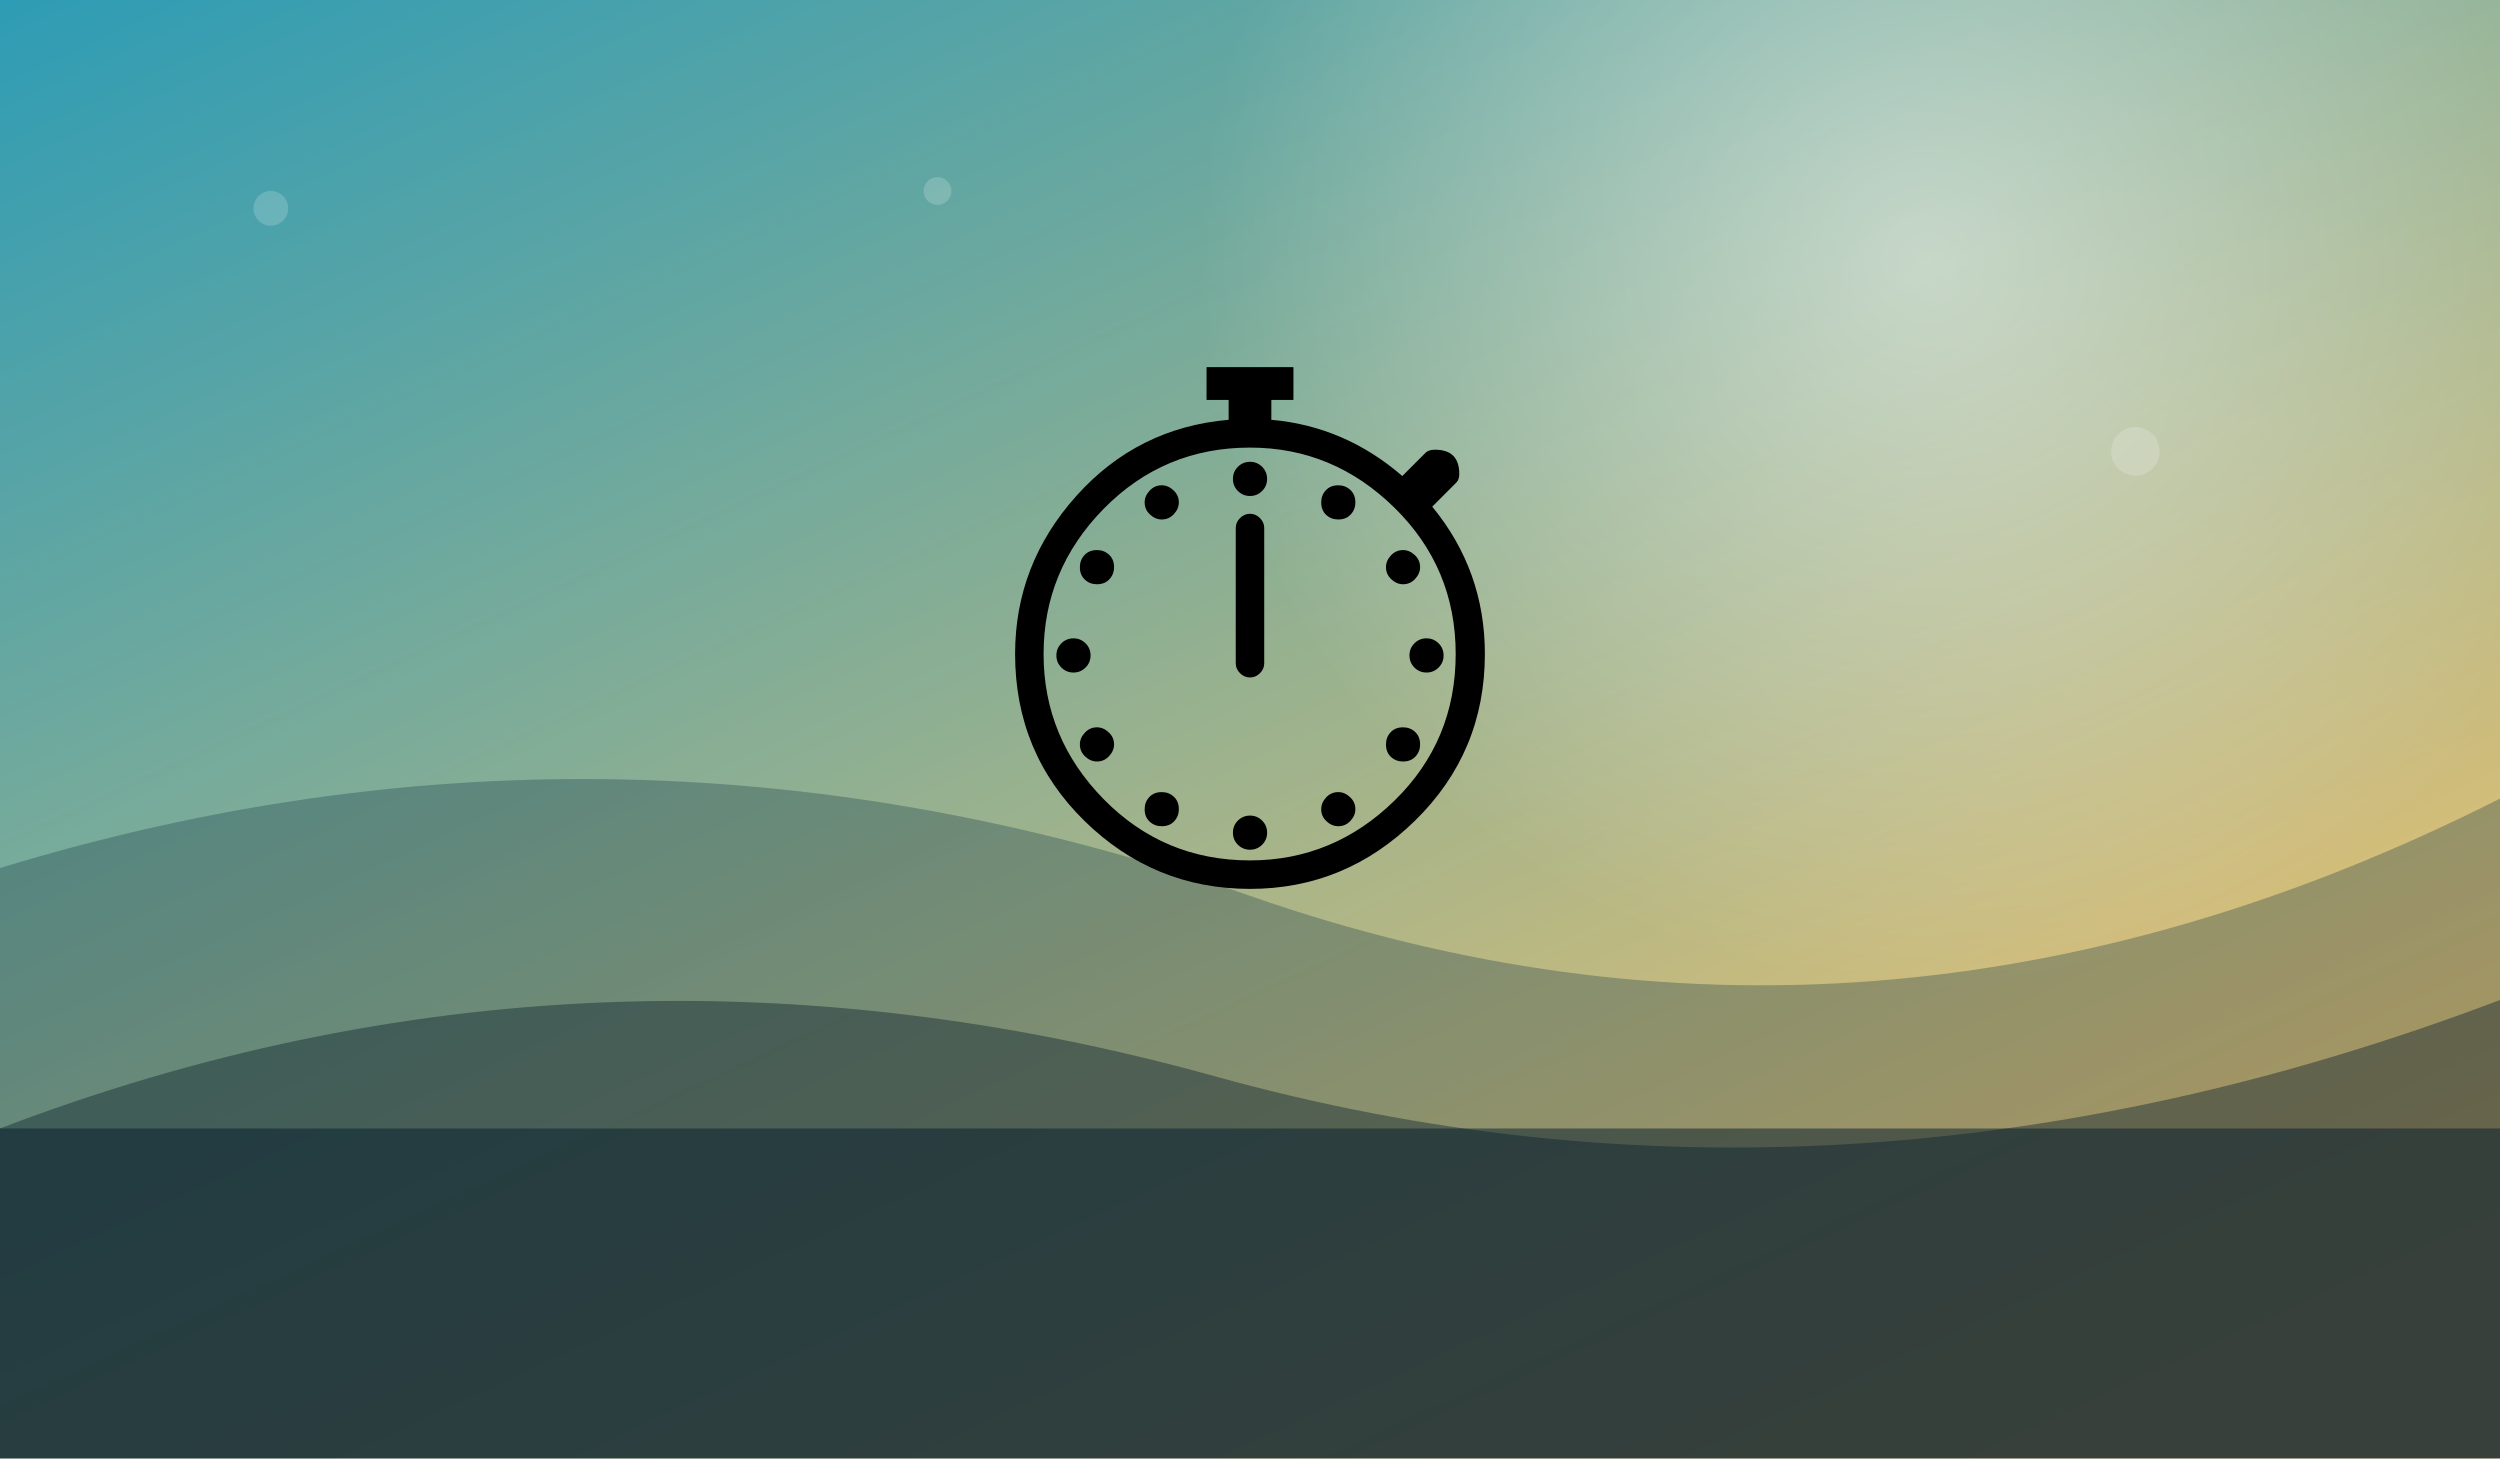
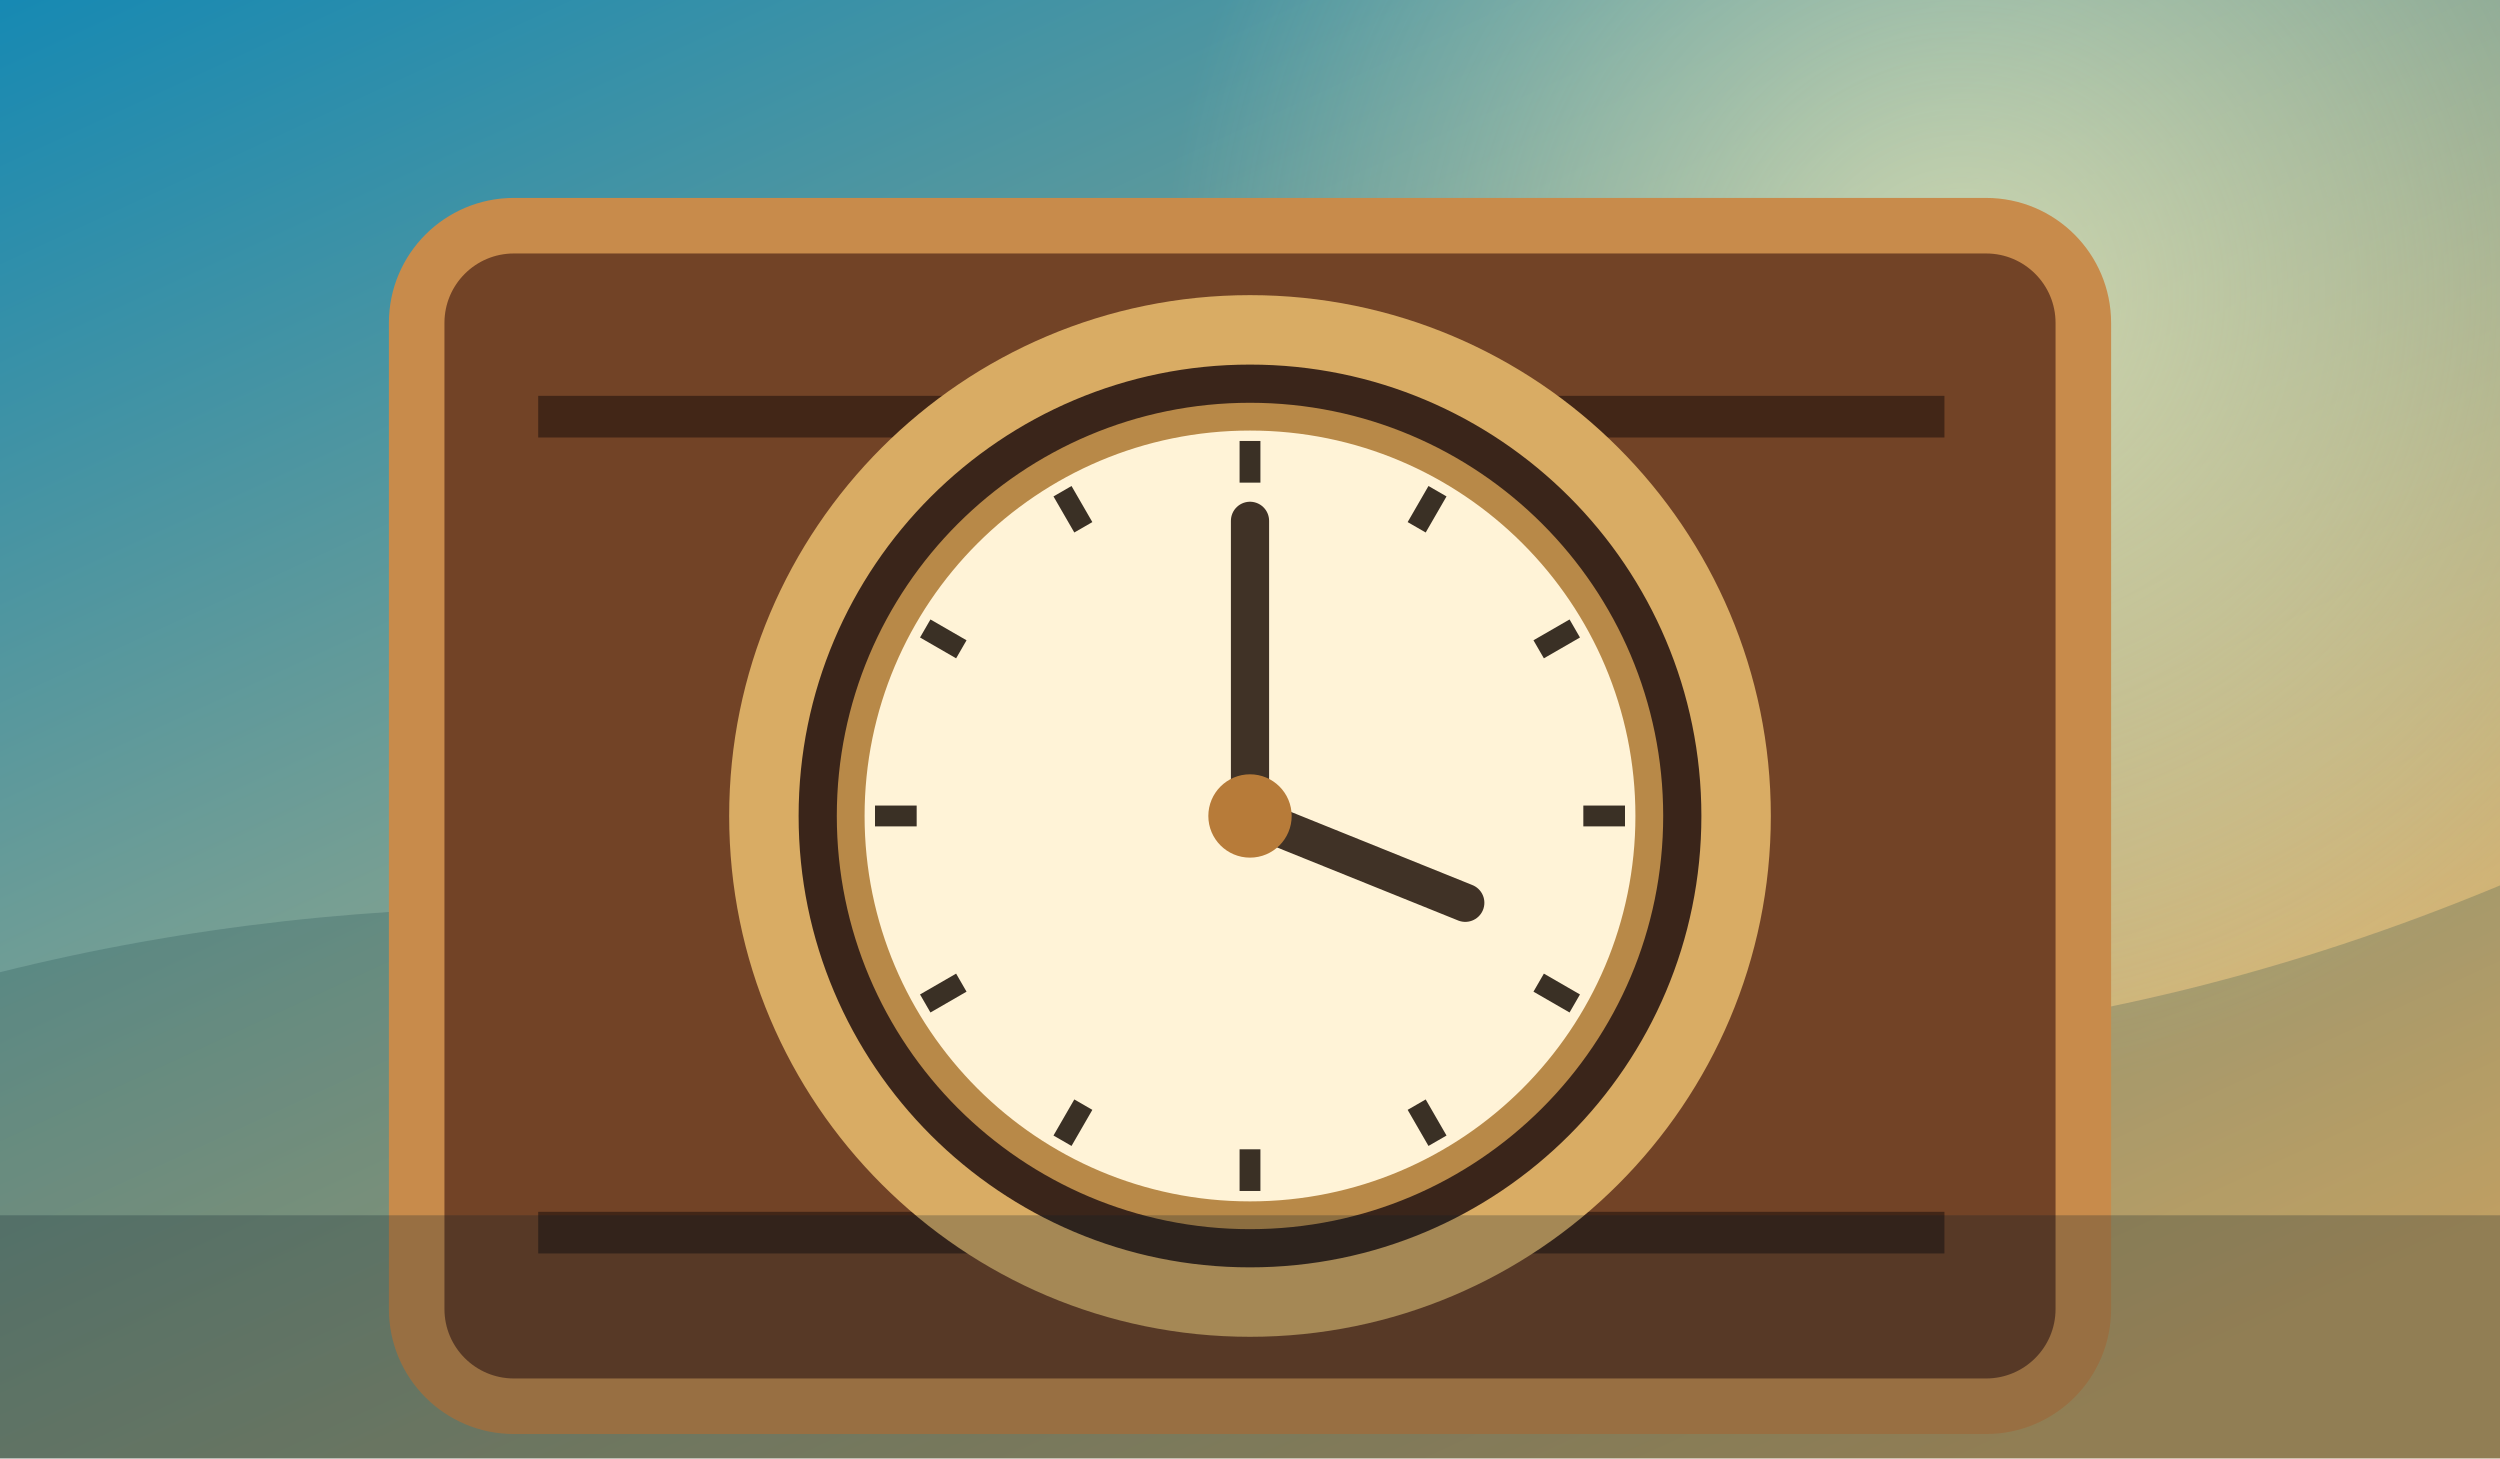
<svg xmlns="http://www.w3.org/2000/svg" width="720" height="420" viewBox="0 0 720 420">
  <defs>
-     <linearGradient id="sky" x2=".8" y2="1">
-       <stop stop-color="#2e9cb5" />
-       <stop offset="1" stop-color="#f6c46d" />
+     <linearGradient id="bg" x2=".8" y2="1">
+       <stop stop-color="#1689b3" />
+       <stop offset="1" stop-color="#f0ba6b" />
    </linearGradient>
-     <radialGradient id="light">
-       <stop stop-color="#ffffff" stop-opacity=".5" />
-       <stop offset="1" stop-color="#fff" stop-opacity="0" />
+     <radialGradient id="glow">
+       <stop stop-color="#fff9c5" stop-opacity=".6" />
+       <stop offset="1" stop-color="#fff9c5" stop-opacity="0" />
    </radialGradient>
  </defs>
-   <rect width="720" height="420" fill="url(#sky)" />
-   <circle cx="555" cy="75" r="210" fill="url(#light)" />
-   <path d="M0 250 Q180 195 360 258 T720 230 V420 H0Z" fill="#092f40" opacity=".3" />
-   <path d="M0 325 Q170 260 350 310 T720 288 V420 H0Z" fill="#0a1e2a" opacity=".42" />
-   <g fill="#ffffff" opacity=".18">
-     <circle cx="78" cy="60" r="5" />
-     <circle cx="615" cy="130" r="7" />
-     <circle cx="270" cy="55" r="4" />
-   </g>
-   <text x="360" y="256" text-anchor="middle" font-size="205" font-family="Noto Color Emoji,Segoe UI Emoji,Apple Color Emoji,sans-serif">⏱</text>
-   <rect y="325" width="720" height="95" fill="#031c2b" opacity=".5" />
+   <rect width="720" height="420" fill="url(#bg)" />
+   <circle cx="565" cy="85" r="230" fill="url(#glow)" />
+   <path d="M0 280Q160 240 350 285T720 255V420H0" fill="#133e46" opacity=".22" />
+   <rect x="120" y="65" width="480" height="340" rx="28" fill="#724326" stroke="#c88b4b" stroke-width="16" />
+   <path d="M155 120H560M155 355H560" stroke="#422617" stroke-width="12" />
+   <circle cx="360" cy="235" r="140" fill="#3a251a" stroke="#d9ac64" stroke-width="20" />
+   <circle cx="360" cy="235" r="115" fill="#fff3d7" stroke="#b88948" stroke-width="8" />
+   <path d="M360 139L360 127" stroke="#3a3025" stroke-width="6" />
+   <path d="M408 151.862L414 141.469" stroke="#3a3025" stroke-width="6" />
+   <path d="M443.138 187L453.531 181" stroke="#3a3025" stroke-width="6" />
+   <path d="M456 235L468 235" stroke="#3a3025" stroke-width="6" />
+   <path d="M443.138 283L453.531 289" stroke="#3a3025" stroke-width="6" />
+   <path d="M408 318.138L414 328.531" stroke="#3a3025" stroke-width="6" />
+   <path d="M360 331L360 343" stroke="#3a3025" stroke-width="6" />
+   <path d="M312 318.138L306 328.531" stroke="#3a3025" stroke-width="6" />
+   <path d="M276.862 283L266.469 289" stroke="#3a3025" stroke-width="6" />
+   <path d="M264 235L252 235" stroke="#3a3025" stroke-width="6" />
+   <path d="M276.862 187L266.469 181" stroke="#3a3025" stroke-width="6" />
+   <path d="M312 151.862L306 141.469" stroke="#3a3025" stroke-width="6" />
+   <path d="M360 235L360 150M360 235L422 260" stroke="#403226" stroke-width="11" stroke-linecap="round" />
+   <circle cx="360" cy="235" r="12" fill="#b77b39" />
+   <rect y="350" width="720" height="70" fill="#071b29" opacity=".25" />
</svg>
